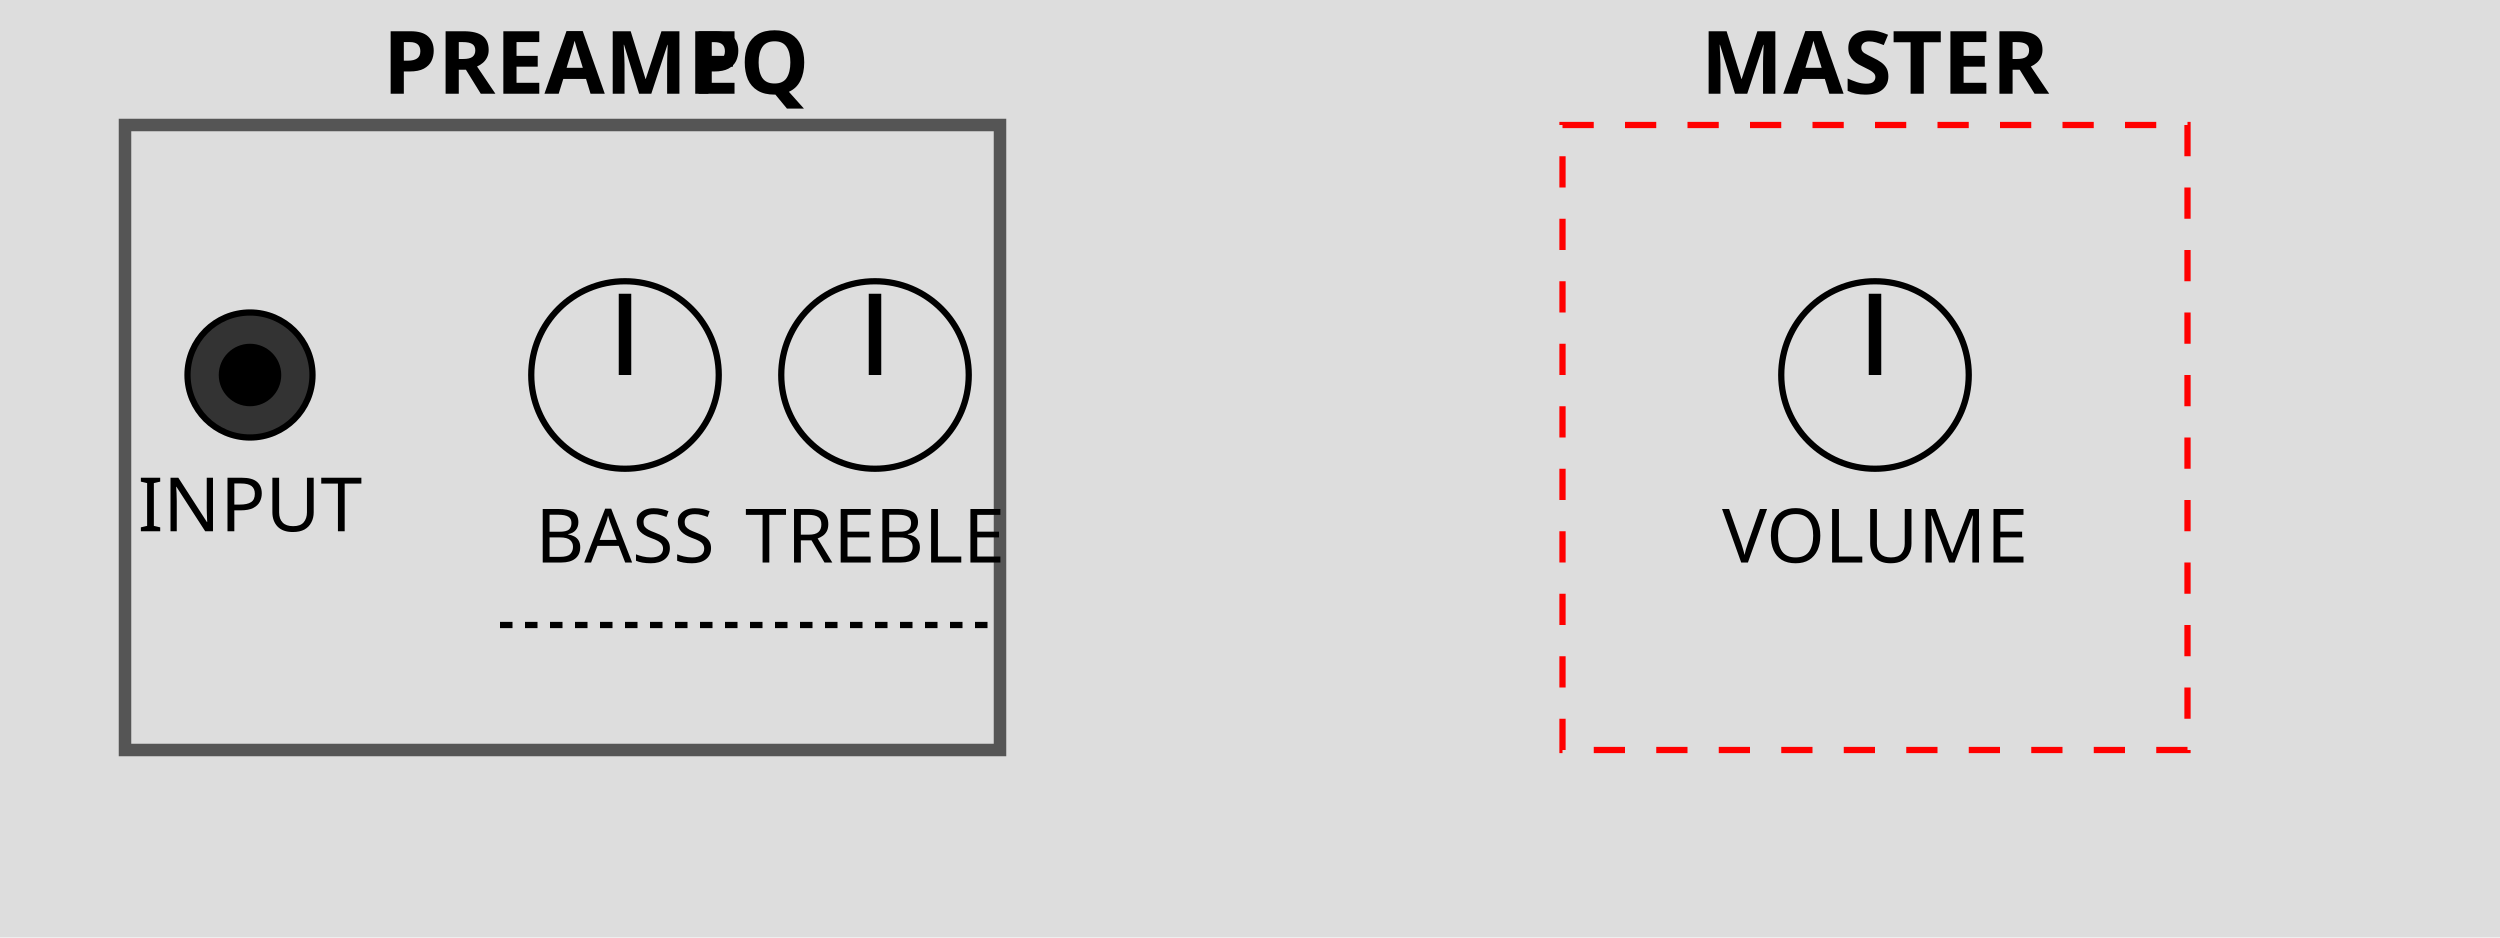
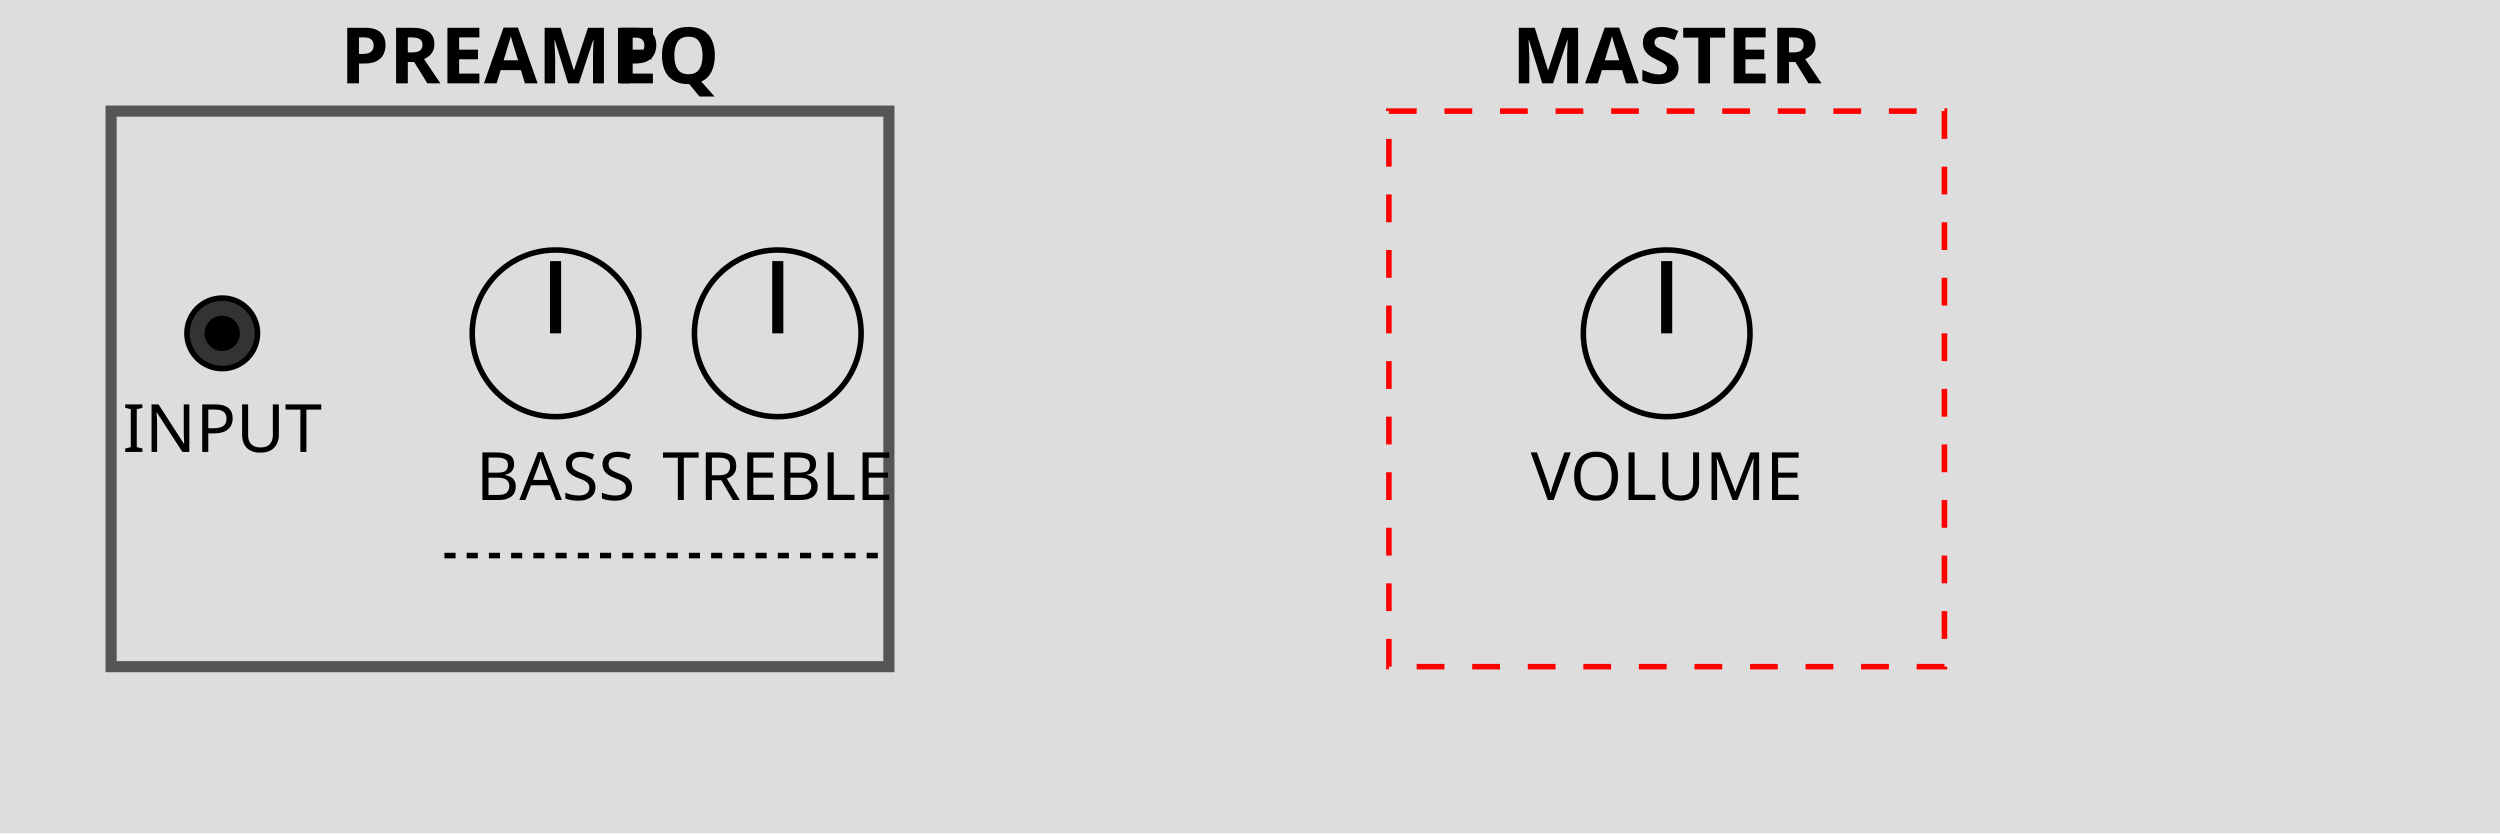
- <svg xmlns="http://www.w3.org/2000/svg" baseProfile="full" height="150mm" version="1.1" viewBox="0 0 400 150" width="400mm">
+ <svg xmlns="http://www.w3.org/2000/svg" baseProfile="full" height="150.0mm" version="1.1" viewBox="0 0 450.0 150.0" width="450.0mm">
  <defs />
-   <rect fill="#dddddd" height="150" width="400" x="0" y="0" />
-   <rect fill="none" height="100" stroke="#555555" stroke-width="2" width="140" x="20" y="20" />
-   <text fill="black" font-family="sans-serif" font-size="14" font-weight="bold" text-anchor="middle" x="90.0" y="15">PREAMP</text>
-   <circle cx="40" cy="60" fill="#333333" r="10.0" stroke="black" stroke-width="1" />
-   <circle cx="40" cy="60" fill="black" r="5.0" />
-   <text fill="black" font-family="sans-serif" font-size="12" font-weight="normal" text-anchor="middle" x="40" y="85.0">INPUT</text>
-   <line stroke="black" stroke-dasharray="2,2" stroke-width="1" x1="80" x2="160" y1="100" y2="100" />
-   <text fill="black" font-family="sans-serif" font-size="14" font-weight="bold" text-anchor="middle" x="120.0" y="15">EQ</text>
-   <circle cx="100" cy="60" fill="none" r="15.0" stroke="black" stroke-width="1" />
-   <line stroke="black" stroke-width="2" x1="100" x2="100" y1="60" y2="47.0" />
-   <text fill="black" font-family="sans-serif" font-size="12" font-weight="normal" text-anchor="middle" x="100" y="90.0">BASS</text>
-   <circle cx="140" cy="60" fill="none" r="15.0" stroke="black" stroke-width="1" />
-   <line stroke="black" stroke-width="2" x1="140" x2="140" y1="60" y2="47.0" />
-   <text fill="black" font-family="sans-serif" font-size="12" font-weight="normal" text-anchor="middle" x="140" y="90.0">TREBLE</text>
-   <rect fill="none" height="100" stroke="red" stroke-dasharray="5,5" stroke-width="1.0" width="100" x="250" y="20" />
-   <text fill="black" font-family="sans-serif" font-size="14" font-weight="bold" text-anchor="middle" x="300.0" y="15">MASTER</text>
-   <circle cx="300" cy="60" fill="none" r="15.0" stroke="black" stroke-width="1" />
-   <line stroke="black" stroke-width="2" x1="300" x2="300" y1="60" y2="47.0" />
-   <text fill="black" font-family="sans-serif" font-size="12" font-weight="normal" text-anchor="middle" x="300" y="90.0">VOLUME</text>
+   <rect fill="#dddddd" height="150.0" width="450.0" x="0" y="0" />
+   <rect fill="none" height="100.0" stroke="#555555" stroke-width="2.0" width="140.0" x="20.0" y="20.0" />
+   <text fill="black" font-family="sans-serif" font-size="14" font-weight="bold" text-anchor="middle" x="90.0" y="15.0">PREAMP</text>
+   <circle cx="40.0" cy="60.0" fill="#333333" r="6.35" stroke="black" stroke-width="1" />
+   <circle cx="40.0" cy="60.0" fill="black" r="3.175" />
+   <text fill="black" font-family="sans-serif" font-size="12" font-weight="normal" text-anchor="middle" x="40.0" y="81.35">INPUT</text>
+   <line stroke="black" stroke-dasharray="2,2" stroke-width="1.0" x1="80.0" x2="160.0" y1="100.0" y2="100.0" />
+   <text fill="black" font-family="sans-serif" font-size="14" font-weight="bold" text-anchor="middle" x="120.0" y="15.0">EQ</text>
+   <circle cx="100.0" cy="60.0" fill="none" r="15.0" stroke="black" stroke-width="1" />
+   <line stroke="black" stroke-width="2" x1="100.0" x2="100.0" y1="60.0" y2="47.0" />
+   <text fill="black" font-family="sans-serif" font-size="12" font-weight="normal" text-anchor="middle" x="100.0" y="90.0">BASS</text>
+   <circle cx="140.0" cy="60.0" fill="none" r="15.0" stroke="black" stroke-width="1" />
+   <line stroke="black" stroke-width="2" x1="140.0" x2="140.0" y1="60.0" y2="47.0" />
+   <text fill="black" font-family="sans-serif" font-size="12" font-weight="normal" text-anchor="middle" x="140.0" y="90.0">TREBLE</text>
+   <rect fill="none" height="100.0" stroke="red" stroke-dasharray="5,5" stroke-width="1.0" width="100.0" x="250.0" y="20.0" />
+   <text fill="black" font-family="sans-serif" font-size="14" font-weight="bold" text-anchor="middle" x="300.0" y="15.0">MASTER</text>
+   <circle cx="300.0" cy="60.0" fill="none" r="15.0" stroke="black" stroke-width="1" />
+   <line stroke="black" stroke-width="2" x1="300.0" x2="300.0" y1="60.0" y2="47.0" />
+   <text fill="black" font-family="sans-serif" font-size="12" font-weight="normal" text-anchor="middle" x="300.0" y="90.0">VOLUME</text>
</svg>
